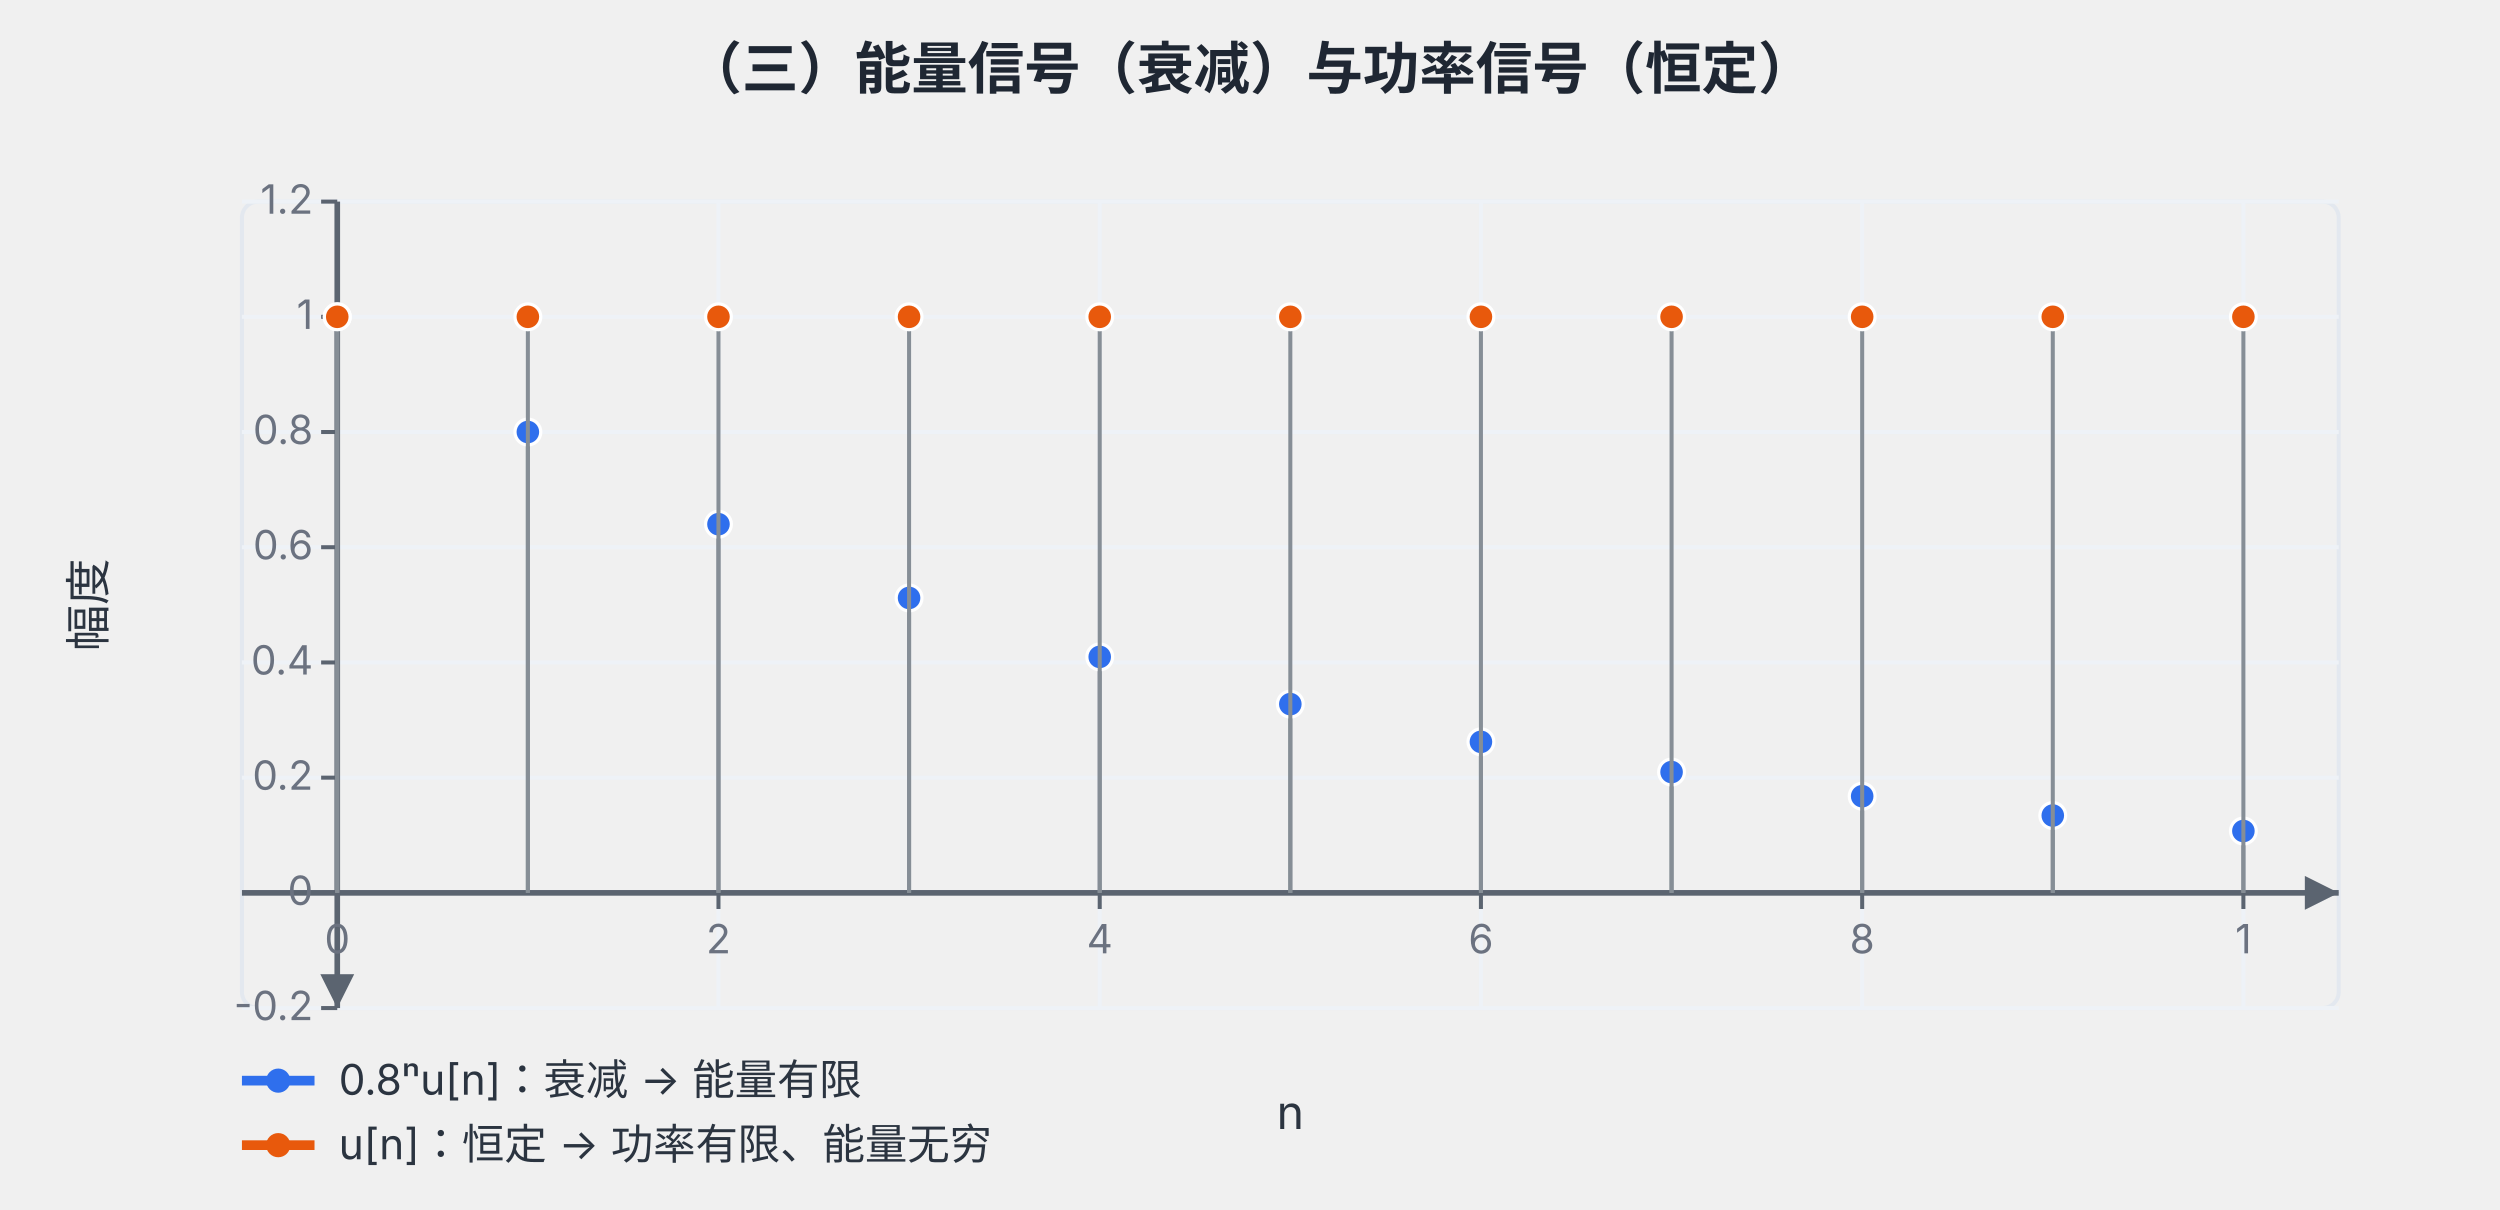
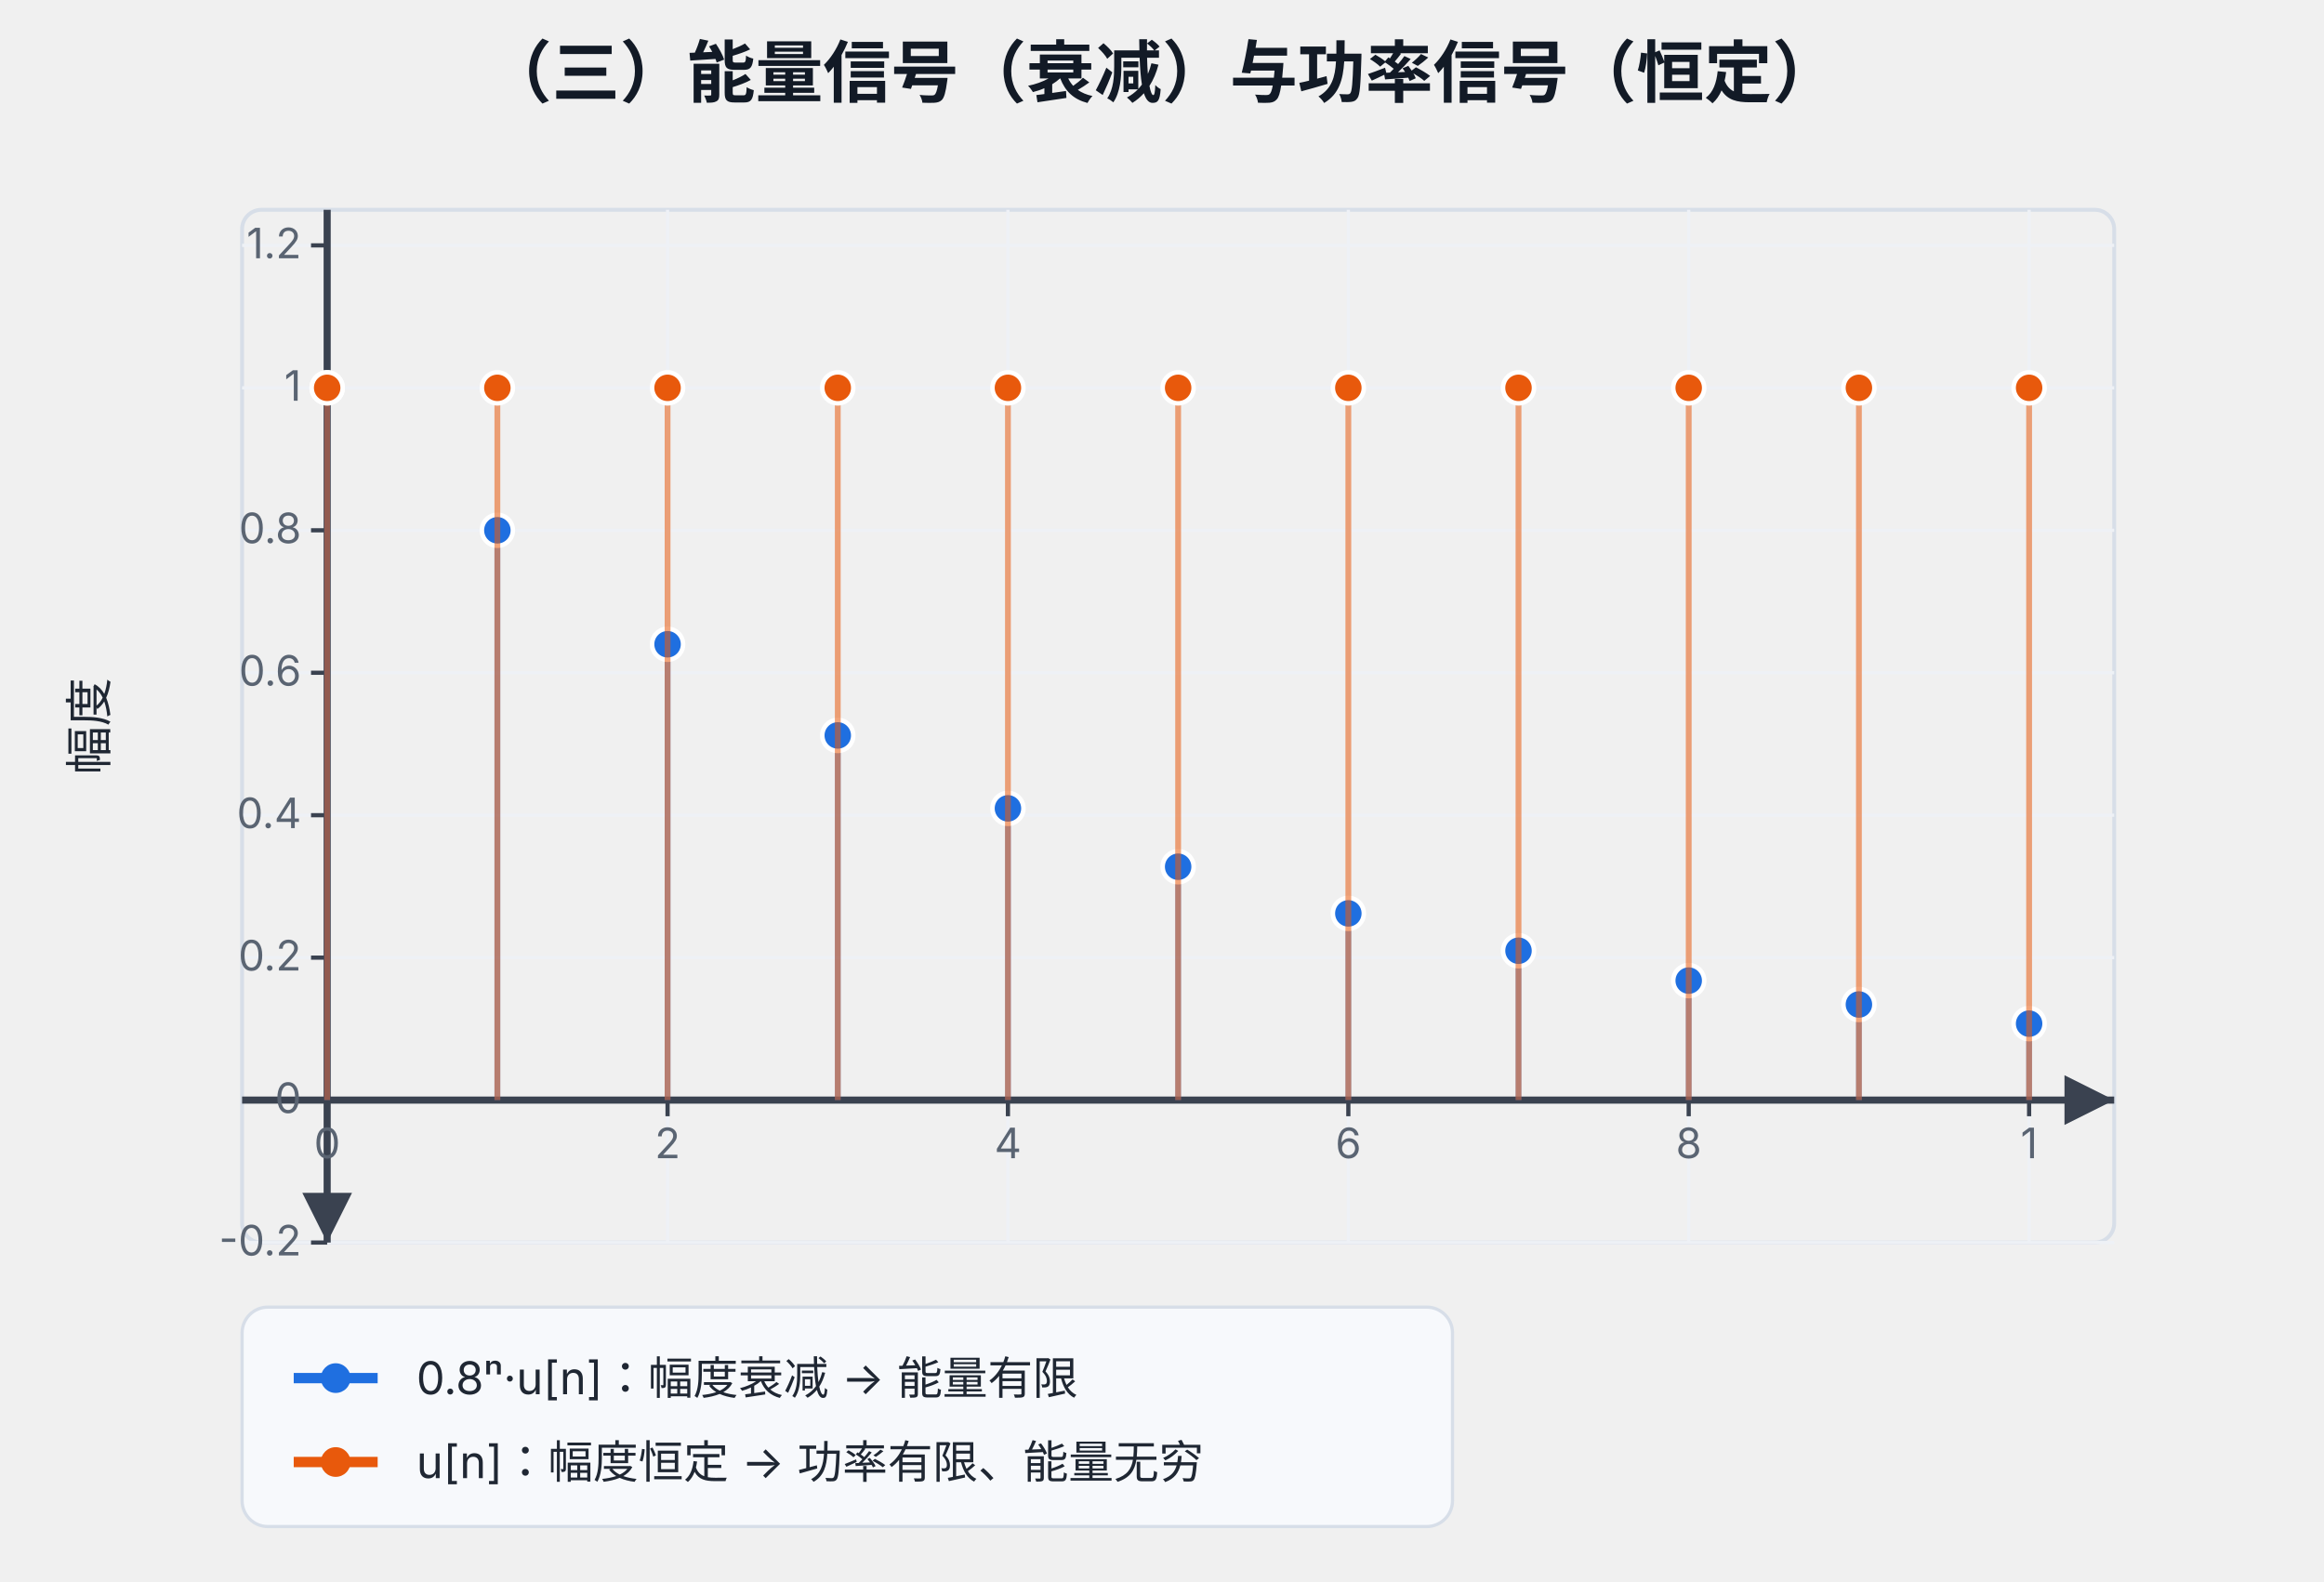
- <svg xmlns="http://www.w3.org/2000/svg" viewBox="0 0 620 300" width="100%" preserveAspectRatio="xMidYMid meet" style="max-width:620px;background:#ffffff;border:1px solid #e3e8ef;border-radius:8px;">
+ <svg xmlns="http://www.w3.org/2000/svg" viewBox="0 0 720 490" width="100%" preserveAspectRatio="xMidYMid meet" style="max-width:720px;background:#ffffff;border:1px solid #d7dee8;border-radius:10px;">
  <defs>
-     <marker id="arr" markerWidth="8" markerHeight="8" refX="6" refY="3" orient="auto" markerUnits="strokeWidth">
-       <path d="M0,0 L6,3 L0,6 Z" fill="#5b6470" />
+     <marker id="arr" markerWidth="10" markerHeight="10" refX="7" refY="3.5" orient="auto" markerUnits="strokeWidth">
+       <path d="M0,0 L7,3.5 L0,7 Z" fill="#3a4250" />
    </marker>
  </defs>
-   <text x="310.0" y="22" font-family="system-ui, -apple-system, 'Segoe UI', 'PingFang SC', 'Microsoft YaHei', sans-serif" font-size="14" font-weight="700" fill="#1f2733" text-anchor="middle">（三）能量信号（衰减）与功率信号（恒定）</text>
-   <rect x="60.00" y="50.00" width="520.00" height="200.00" fill="none" stroke="#e3e8ef" stroke-width="1" rx="4" />
-   <line x1="83.64" y1="50.00" x2="83.64" y2="250.00" stroke="#eef2f7" stroke-width="1" />
-   <line x1="178.18" y1="50.00" x2="178.18" y2="250.00" stroke="#eef2f7" stroke-width="1" />
-   <line x1="272.73" y1="50.00" x2="272.73" y2="250.00" stroke="#eef2f7" stroke-width="1" />
-   <line x1="367.27" y1="50.00" x2="367.27" y2="250.00" stroke="#eef2f7" stroke-width="1" />
-   <line x1="461.82" y1="50.00" x2="461.82" y2="250.00" stroke="#eef2f7" stroke-width="1" />
-   <line x1="556.36" y1="50.00" x2="556.36" y2="250.00" stroke="#eef2f7" stroke-width="1" />
-   <line x1="60.00" y1="250.00" x2="580.00" y2="250.00" stroke="#eef2f7" stroke-width="1" />
-   <line x1="60.00" y1="221.43" x2="580.00" y2="221.43" stroke="#eef2f7" stroke-width="1" />
-   <line x1="60.00" y1="192.86" x2="580.00" y2="192.86" stroke="#eef2f7" stroke-width="1" />
-   <line x1="60.00" y1="164.29" x2="580.00" y2="164.29" stroke="#eef2f7" stroke-width="1" />
-   <line x1="60.00" y1="135.71" x2="580.00" y2="135.71" stroke="#eef2f7" stroke-width="1" />
-   <line x1="60.00" y1="107.14" x2="580.00" y2="107.14" stroke="#eef2f7" stroke-width="1" />
-   <line x1="60.00" y1="78.57" x2="580.00" y2="78.57" stroke="#eef2f7" stroke-width="1" />
-   <line x1="60.00" y1="50.00" x2="580.00" y2="50.00" stroke="#eef2f7" stroke-width="1" />
-   <line x1="60.00" y1="221.43" x2="580.00" y2="221.43" stroke="#5b6470" stroke-width="1.4" marker-end="url(#arr)" />
-   <line x1="83.64" y1="50.00" x2="83.64" y2="250.00" stroke="#5b6470" stroke-width="1.4" marker-end="url(#arr)" />
-   <line x1="83.64" y1="221.43" x2="83.64" y2="225.43" stroke="#5b6470" stroke-width="1" />
-   <text x="83.64" y="236.43" font-family="system-ui, -apple-system, 'Segoe UI', 'PingFang SC', 'Microsoft YaHei', sans-serif" font-size="10" fill="#6b7280" text-anchor="middle">0</text>
-   <line x1="178.18" y1="221.43" x2="178.18" y2="225.43" stroke="#5b6470" stroke-width="1" />
-   <text x="178.18" y="236.43" font-family="system-ui, -apple-system, 'Segoe UI', 'PingFang SC', 'Microsoft YaHei', sans-serif" font-size="10" fill="#6b7280" text-anchor="middle">2</text>
-   <line x1="272.73" y1="221.43" x2="272.73" y2="225.43" stroke="#5b6470" stroke-width="1" />
-   <text x="272.73" y="236.43" font-family="system-ui, -apple-system, 'Segoe UI', 'PingFang SC', 'Microsoft YaHei', sans-serif" font-size="10" fill="#6b7280" text-anchor="middle">4</text>
-   <line x1="367.27" y1="221.43" x2="367.27" y2="225.43" stroke="#5b6470" stroke-width="1" />
-   <text x="367.27" y="236.43" font-family="system-ui, -apple-system, 'Segoe UI', 'PingFang SC', 'Microsoft YaHei', sans-serif" font-size="10" fill="#6b7280" text-anchor="middle">6</text>
-   <line x1="461.82" y1="221.43" x2="461.82" y2="225.43" stroke="#5b6470" stroke-width="1" />
-   <text x="461.82" y="236.43" font-family="system-ui, -apple-system, 'Segoe UI', 'PingFang SC', 'Microsoft YaHei', sans-serif" font-size="10" fill="#6b7280" text-anchor="middle">8</text>
-   <line x1="556.36" y1="221.43" x2="556.36" y2="225.43" stroke="#5b6470" stroke-width="1" />
-   <text x="556.36" y="236.43" font-family="system-ui, -apple-system, 'Segoe UI', 'PingFang SC', 'Microsoft YaHei', sans-serif" font-size="10" fill="#6b7280" text-anchor="middle">1</text>
-   <line x1="83.64" y1="250.00" x2="79.64" y2="250.00" stroke="#5b6470" stroke-width="1" />
-   <text x="77.64" y="253.00" font-family="system-ui, -apple-system, 'Segoe UI', 'PingFang SC', 'Microsoft YaHei', sans-serif" font-size="10" fill="#6b7280" text-anchor="end">-0.2</text>
-   <line x1="83.64" y1="221.43" x2="79.64" y2="221.43" stroke="#5b6470" stroke-width="1" />
-   <text x="77.64" y="224.43" font-family="system-ui, -apple-system, 'Segoe UI', 'PingFang SC', 'Microsoft YaHei', sans-serif" font-size="10" fill="#6b7280" text-anchor="end">0</text>
-   <line x1="83.64" y1="192.86" x2="79.64" y2="192.86" stroke="#5b6470" stroke-width="1" />
-   <text x="77.64" y="195.86" font-family="system-ui, -apple-system, 'Segoe UI', 'PingFang SC', 'Microsoft YaHei', sans-serif" font-size="10" fill="#6b7280" text-anchor="end">0.2</text>
-   <line x1="83.64" y1="164.29" x2="79.64" y2="164.29" stroke="#5b6470" stroke-width="1" />
-   <text x="77.64" y="167.29" font-family="system-ui, -apple-system, 'Segoe UI', 'PingFang SC', 'Microsoft YaHei', sans-serif" font-size="10" fill="#6b7280" text-anchor="end">0.4</text>
-   <line x1="83.64" y1="135.71" x2="79.64" y2="135.71" stroke="#5b6470" stroke-width="1" />
-   <text x="77.64" y="138.71" font-family="system-ui, -apple-system, 'Segoe UI', 'PingFang SC', 'Microsoft YaHei', sans-serif" font-size="10" fill="#6b7280" text-anchor="end">0.6</text>
-   <line x1="83.64" y1="107.14" x2="79.64" y2="107.14" stroke="#5b6470" stroke-width="1" />
-   <text x="77.64" y="110.14" font-family="system-ui, -apple-system, 'Segoe UI', 'PingFang SC', 'Microsoft YaHei', sans-serif" font-size="10" fill="#6b7280" text-anchor="end">0.8</text>
-   <line x1="83.64" y1="78.57" x2="79.64" y2="78.57" stroke="#5b6470" stroke-width="1" />
-   <text x="77.64" y="81.57" font-family="system-ui, -apple-system, 'Segoe UI', 'PingFang SC', 'Microsoft YaHei', sans-serif" font-size="10" fill="#6b7280" text-anchor="end">1</text>
-   <line x1="83.64" y1="50.00" x2="79.64" y2="50.00" stroke="#5b6470" stroke-width="1" />
-   <text x="77.64" y="53.00" font-family="system-ui, -apple-system, 'Segoe UI', 'PingFang SC', 'Microsoft YaHei', sans-serif" font-size="10" fill="#6b7280" text-anchor="end">1.2</text>
-   <text x="320.00" y="280.00" font-family="system-ui, -apple-system, 'Segoe UI', 'PingFang SC', 'Microsoft YaHei', sans-serif" font-size="11.5" fill="#2b3440" text-anchor="middle">n</text>
-   <text x="26.00" y="150.00" font-family="system-ui, -apple-system, 'Segoe UI', 'PingFang SC', 'Microsoft YaHei', sans-serif" font-size="11.5" fill="#2b3440" text-anchor="middle" transform="rotate(-90 26.00 150.00)">幅度</text>
-   <line x1="83.64" y1="221.43" x2="83.64" y2="78.57" stroke="#868e96" stroke-width="1" />
-   <circle cx="83.64" cy="78.57" r="3.2" fill="#2f6fed" stroke="#fff" stroke-width="0.8" />
-   <line x1="130.91" y1="221.43" x2="130.91" y2="107.14" stroke="#868e96" stroke-width="1" />
-   <circle cx="130.91" cy="107.14" r="3.2" fill="#2f6fed" stroke="#fff" stroke-width="0.8" />
-   <line x1="178.18" y1="221.43" x2="178.18" y2="130.00" stroke="#868e96" stroke-width="1" />
-   <circle cx="178.18" cy="130.00" r="3.2" fill="#2f6fed" stroke="#fff" stroke-width="0.8" />
-   <line x1="225.45" y1="221.43" x2="225.45" y2="148.29" stroke="#868e96" stroke-width="1" />
-   <circle cx="225.45" cy="148.29" r="3.2" fill="#2f6fed" stroke="#fff" stroke-width="0.8" />
-   <line x1="272.73" y1="221.43" x2="272.73" y2="162.91" stroke="#868e96" stroke-width="1" />
-   <circle cx="272.73" cy="162.91" r="3.2" fill="#2f6fed" stroke="#fff" stroke-width="0.8" />
-   <line x1="320.00" y1="221.43" x2="320.00" y2="174.62" stroke="#868e96" stroke-width="1" />
-   <circle cx="320.00" cy="174.62" r="3.2" fill="#2f6fed" stroke="#fff" stroke-width="0.8" />
-   <line x1="367.27" y1="221.43" x2="367.27" y2="183.98" stroke="#868e96" stroke-width="1" />
-   <circle cx="367.27" cy="183.98" r="3.2" fill="#2f6fed" stroke="#fff" stroke-width="0.8" />
-   <line x1="414.55" y1="221.43" x2="414.55" y2="191.47" stroke="#868e96" stroke-width="1" />
-   <circle cx="414.55" cy="191.47" r="3.2" fill="#2f6fed" stroke="#fff" stroke-width="0.8" />
-   <line x1="461.82" y1="221.43" x2="461.82" y2="197.46" stroke="#868e96" stroke-width="1" />
-   <circle cx="461.82" cy="197.46" r="3.2" fill="#2f6fed" stroke="#fff" stroke-width="0.8" />
-   <line x1="509.09" y1="221.43" x2="509.09" y2="202.25" stroke="#868e96" stroke-width="1" />
-   <circle cx="509.09" cy="202.25" r="3.2" fill="#2f6fed" stroke="#fff" stroke-width="0.8" />
-   <line x1="556.36" y1="221.43" x2="556.36" y2="206.09" stroke="#868e96" stroke-width="1" />
-   <circle cx="556.36" cy="206.09" r="3.2" fill="#2f6fed" stroke="#fff" stroke-width="0.8" />
-   <line x1="83.64" y1="221.43" x2="83.64" y2="78.57" stroke="#868e96" stroke-width="1" />
-   <circle cx="83.64" cy="78.57" r="3.2" fill="#e8590c" stroke="#fff" stroke-width="0.8" />
-   <line x1="130.91" y1="221.43" x2="130.91" y2="78.57" stroke="#868e96" stroke-width="1" />
-   <circle cx="130.91" cy="78.57" r="3.2" fill="#e8590c" stroke="#fff" stroke-width="0.8" />
-   <line x1="178.18" y1="221.43" x2="178.18" y2="78.57" stroke="#868e96" stroke-width="1" />
-   <circle cx="178.18" cy="78.57" r="3.2" fill="#e8590c" stroke="#fff" stroke-width="0.8" />
-   <line x1="225.45" y1="221.43" x2="225.45" y2="78.57" stroke="#868e96" stroke-width="1" />
-   <circle cx="225.45" cy="78.57" r="3.2" fill="#e8590c" stroke="#fff" stroke-width="0.8" />
-   <line x1="272.73" y1="221.43" x2="272.73" y2="78.57" stroke="#868e96" stroke-width="1" />
-   <circle cx="272.73" cy="78.57" r="3.2" fill="#e8590c" stroke="#fff" stroke-width="0.8" />
-   <line x1="320.00" y1="221.43" x2="320.00" y2="78.57" stroke="#868e96" stroke-width="1" />
-   <circle cx="320.00" cy="78.57" r="3.2" fill="#e8590c" stroke="#fff" stroke-width="0.8" />
-   <line x1="367.27" y1="221.43" x2="367.27" y2="78.57" stroke="#868e96" stroke-width="1" />
-   <circle cx="367.27" cy="78.57" r="3.2" fill="#e8590c" stroke="#fff" stroke-width="0.8" />
-   <line x1="414.55" y1="221.43" x2="414.55" y2="78.57" stroke="#868e96" stroke-width="1" />
-   <circle cx="414.55" cy="78.57" r="3.2" fill="#e8590c" stroke="#fff" stroke-width="0.8" />
-   <line x1="461.82" y1="221.43" x2="461.82" y2="78.57" stroke="#868e96" stroke-width="1" />
-   <circle cx="461.82" cy="78.57" r="3.2" fill="#e8590c" stroke="#fff" stroke-width="0.8" />
-   <line x1="509.09" y1="221.43" x2="509.09" y2="78.57" stroke="#868e96" stroke-width="1" />
-   <circle cx="509.09" cy="78.57" r="3.2" fill="#e8590c" stroke="#fff" stroke-width="0.8" />
-   <line x1="556.36" y1="221.43" x2="556.36" y2="78.57" stroke="#868e96" stroke-width="1" />
-   <circle cx="556.36" cy="78.57" r="3.2" fill="#e8590c" stroke="#fff" stroke-width="0.8" />
-   <line x1="60.00" y1="268.00" x2="78.00" y2="268.00" stroke="#2f6fed" stroke-width="2.4" />
-   <circle cx="69.00" cy="268.00" r="3" fill="#2f6fed" />
-   <text x="84.00" y="271.50" font-family="system-ui, -apple-system, 'Segoe UI', 'PingFang SC', 'Microsoft YaHei', sans-serif" font-size="10.5" fill="#2b3440">0.8ⁿu[n]：衰减 → 能量有限</text>
-   <line x1="60.00" y1="284.00" x2="78.00" y2="284.00" stroke="#e8590c" stroke-width="2.4" />
-   <circle cx="69.00" cy="284.00" r="3" fill="#e8590c" />
-   <text x="84.00" y="287.50" font-family="system-ui, -apple-system, 'Segoe UI', 'PingFang SC', 'Microsoft YaHei', sans-serif" font-size="10.5" fill="#2b3440">u[n]：恒定 → 功率有限、能量无穷</text>
+   <text x="360.0" y="30" font-family="system-ui, -apple-system, 'Segoe UI', 'PingFang SC', 'Microsoft YaHei', sans-serif" font-size="21" font-weight="800" fill="#121a26" text-anchor="middle">（三）能量信号（衰减）与功率信号（恒定）</text>
+   <rect x="75.00" y="65.00" width="580.00" height="320.00" fill="none" stroke="#d7dee8" stroke-width="1.2" rx="6" />
+   <line x1="101.36" y1="65.00" x2="101.36" y2="385.00" stroke="#eef1f6" stroke-width="1" />
+   <line x1="206.82" y1="65.00" x2="206.82" y2="385.00" stroke="#eef1f6" stroke-width="1" />
+   <line x1="312.27" y1="65.00" x2="312.27" y2="385.00" stroke="#eef1f6" stroke-width="1" />
+   <line x1="417.73" y1="65.00" x2="417.73" y2="385.00" stroke="#eef1f6" stroke-width="1" />
+   <line x1="523.18" y1="65.00" x2="523.18" y2="385.00" stroke="#eef1f6" stroke-width="1" />
+   <line x1="628.64" y1="65.00" x2="628.64" y2="385.00" stroke="#eef1f6" stroke-width="1" />
+   <line x1="75.00" y1="385.00" x2="655.00" y2="385.00" stroke="#eef1f6" stroke-width="1" />
+   <line x1="75.00" y1="340.86" x2="655.00" y2="340.86" stroke="#eef1f6" stroke-width="1" />
+   <line x1="75.00" y1="296.72" x2="655.00" y2="296.72" stroke="#eef1f6" stroke-width="1" />
+   <line x1="75.00" y1="252.59" x2="655.00" y2="252.59" stroke="#eef1f6" stroke-width="1" />
+   <line x1="75.00" y1="208.45" x2="655.00" y2="208.45" stroke="#eef1f6" stroke-width="1" />
+   <line x1="75.00" y1="164.31" x2="655.00" y2="164.31" stroke="#eef1f6" stroke-width="1" />
+   <line x1="75.00" y1="120.17" x2="655.00" y2="120.17" stroke="#eef1f6" stroke-width="1" />
+   <line x1="75.00" y1="76.03" x2="655.00" y2="76.03" stroke="#eef1f6" stroke-width="1" />
+   <line x1="75.00" y1="340.86" x2="655.00" y2="340.86" stroke="#3a4250" stroke-width="2.2" marker-end="url(#arr)" />
+   <line x1="101.36" y1="65.00" x2="101.36" y2="385.00" stroke="#3a4250" stroke-width="2.2" marker-end="url(#arr)" />
+   <line x1="101.36" y1="340.86" x2="101.36" y2="345.86" stroke="#3a4250" stroke-width="1.3" />
+   <text x="101.36" y="358.86" font-family="system-ui, -apple-system, 'Segoe UI', 'PingFang SC', 'Microsoft YaHei', sans-serif" font-size="13" fill="#5a6472" text-anchor="middle">0</text>
+   <line x1="206.82" y1="340.86" x2="206.82" y2="345.86" stroke="#3a4250" stroke-width="1.3" />
+   <text x="206.82" y="358.86" font-family="system-ui, -apple-system, 'Segoe UI', 'PingFang SC', 'Microsoft YaHei', sans-serif" font-size="13" fill="#5a6472" text-anchor="middle">2</text>
+   <line x1="312.27" y1="340.86" x2="312.27" y2="345.86" stroke="#3a4250" stroke-width="1.3" />
+   <text x="312.27" y="358.86" font-family="system-ui, -apple-system, 'Segoe UI', 'PingFang SC', 'Microsoft YaHei', sans-serif" font-size="13" fill="#5a6472" text-anchor="middle">4</text>
+   <line x1="417.73" y1="340.86" x2="417.73" y2="345.86" stroke="#3a4250" stroke-width="1.3" />
+   <text x="417.73" y="358.86" font-family="system-ui, -apple-system, 'Segoe UI', 'PingFang SC', 'Microsoft YaHei', sans-serif" font-size="13" fill="#5a6472" text-anchor="middle">6</text>
+   <line x1="523.18" y1="340.86" x2="523.18" y2="345.86" stroke="#3a4250" stroke-width="1.3" />
+   <text x="523.18" y="358.86" font-family="system-ui, -apple-system, 'Segoe UI', 'PingFang SC', 'Microsoft YaHei', sans-serif" font-size="13" fill="#5a6472" text-anchor="middle">8</text>
+   <line x1="628.64" y1="340.86" x2="628.64" y2="345.86" stroke="#3a4250" stroke-width="1.3" />
+   <text x="628.64" y="358.86" font-family="system-ui, -apple-system, 'Segoe UI', 'PingFang SC', 'Microsoft YaHei', sans-serif" font-size="13" fill="#5a6472" text-anchor="middle">1</text>
+   <line x1="101.36" y1="385.00" x2="96.36" y2="385.00" stroke="#3a4250" stroke-width="1.3" />
+   <text x="93.36" y="389.00" font-family="system-ui, -apple-system, 'Segoe UI', 'PingFang SC', 'Microsoft YaHei', sans-serif" font-size="13" fill="#5a6472" text-anchor="end">-0.2</text>
+   <line x1="101.36" y1="340.86" x2="96.36" y2="340.86" stroke="#3a4250" stroke-width="1.3" />
+   <text x="93.36" y="344.86" font-family="system-ui, -apple-system, 'Segoe UI', 'PingFang SC', 'Microsoft YaHei', sans-serif" font-size="13" fill="#5a6472" text-anchor="end">0</text>
+   <line x1="101.36" y1="296.72" x2="96.36" y2="296.72" stroke="#3a4250" stroke-width="1.3" />
+   <text x="93.36" y="300.72" font-family="system-ui, -apple-system, 'Segoe UI', 'PingFang SC', 'Microsoft YaHei', sans-serif" font-size="13" fill="#5a6472" text-anchor="end">0.2</text>
+   <line x1="101.36" y1="252.59" x2="96.36" y2="252.59" stroke="#3a4250" stroke-width="1.3" />
+   <text x="93.36" y="256.59" font-family="system-ui, -apple-system, 'Segoe UI', 'PingFang SC', 'Microsoft YaHei', sans-serif" font-size="13" fill="#5a6472" text-anchor="end">0.4</text>
+   <line x1="101.36" y1="208.45" x2="96.36" y2="208.45" stroke="#3a4250" stroke-width="1.3" />
+   <text x="93.36" y="212.45" font-family="system-ui, -apple-system, 'Segoe UI', 'PingFang SC', 'Microsoft YaHei', sans-serif" font-size="13" fill="#5a6472" text-anchor="end">0.6</text>
+   <line x1="101.36" y1="164.31" x2="96.36" y2="164.31" stroke="#3a4250" stroke-width="1.3" />
+   <text x="93.36" y="168.31" font-family="system-ui, -apple-system, 'Segoe UI', 'PingFang SC', 'Microsoft YaHei', sans-serif" font-size="13" fill="#5a6472" text-anchor="end">0.8</text>
+   <line x1="101.36" y1="120.17" x2="96.36" y2="120.17" stroke="#3a4250" stroke-width="1.3" />
+   <text x="93.36" y="124.17" font-family="system-ui, -apple-system, 'Segoe UI', 'PingFang SC', 'Microsoft YaHei', sans-serif" font-size="13" fill="#5a6472" text-anchor="end">1</text>
+   <line x1="101.36" y1="76.03" x2="96.36" y2="76.03" stroke="#3a4250" stroke-width="1.3" />
+   <text x="93.36" y="80.03" font-family="system-ui, -apple-system, 'Segoe UI', 'PingFang SC', 'Microsoft YaHei', sans-serif" font-size="13" fill="#5a6472" text-anchor="end">1.2</text>
+   <text x="365.00" y="419.00" font-family="system-ui, -apple-system, 'Segoe UI', 'PingFang SC', 'Microsoft YaHei', sans-serif" font-size="15" fill="#1f2733" text-anchor="middle">n</text>
+   <text x="33.00" y="225.00" font-family="system-ui, -apple-system, 'Segoe UI', 'PingFang SC', 'Microsoft YaHei', sans-serif" font-size="15" fill="#1f2733" text-anchor="middle" transform="rotate(-90 33.00 225.00)">幅度</text>
+   <line x1="101.36" y1="340.86" x2="101.36" y2="120.17" stroke="#1f6fe0" stroke-width="1.8" opacity="0.55" />
+   <circle cx="101.36" cy="120.17" r="4.8" fill="#1f6fe0" stroke="#fff" stroke-width="1.4" />
+   <line x1="154.09" y1="340.86" x2="154.09" y2="164.31" stroke="#1f6fe0" stroke-width="1.8" opacity="0.55" />
+   <circle cx="154.09" cy="164.31" r="4.8" fill="#1f6fe0" stroke="#fff" stroke-width="1.4" />
+   <line x1="206.82" y1="340.86" x2="206.82" y2="199.62" stroke="#1f6fe0" stroke-width="1.8" opacity="0.55" />
+   <circle cx="206.82" cy="199.62" r="4.8" fill="#1f6fe0" stroke="#fff" stroke-width="1.4" />
+   <line x1="259.55" y1="340.86" x2="259.55" y2="227.87" stroke="#1f6fe0" stroke-width="1.8" opacity="0.55" />
+   <circle cx="259.55" cy="227.87" r="4.8" fill="#1f6fe0" stroke="#fff" stroke-width="1.4" />
+   <line x1="312.27" y1="340.86" x2="312.27" y2="250.47" stroke="#1f6fe0" stroke-width="1.8" opacity="0.55" />
+   <circle cx="312.27" cy="250.47" r="4.8" fill="#1f6fe0" stroke="#fff" stroke-width="1.4" />
+   <line x1="365.00" y1="340.86" x2="365.00" y2="268.55" stroke="#1f6fe0" stroke-width="1.8" opacity="0.55" />
+   <circle cx="365.00" cy="268.55" r="4.8" fill="#1f6fe0" stroke="#fff" stroke-width="1.4" />
+   <line x1="417.73" y1="340.86" x2="417.73" y2="283.01" stroke="#1f6fe0" stroke-width="1.8" opacity="0.55" />
+   <circle cx="417.73" cy="283.01" r="4.8" fill="#1f6fe0" stroke="#fff" stroke-width="1.4" />
+   <line x1="470.45" y1="340.86" x2="470.45" y2="294.58" stroke="#1f6fe0" stroke-width="1.8" opacity="0.55" />
+   <circle cx="470.45" cy="294.58" r="4.8" fill="#1f6fe0" stroke="#fff" stroke-width="1.4" />
+   <line x1="523.18" y1="340.86" x2="523.18" y2="303.84" stroke="#1f6fe0" stroke-width="1.8" opacity="0.55" />
+   <circle cx="523.18" cy="303.84" r="4.8" fill="#1f6fe0" stroke="#fff" stroke-width="1.4" />
+   <line x1="575.91" y1="340.86" x2="575.91" y2="311.24" stroke="#1f6fe0" stroke-width="1.8" opacity="0.55" />
+   <circle cx="575.91" cy="311.24" r="4.8" fill="#1f6fe0" stroke="#fff" stroke-width="1.4" />
+   <line x1="628.64" y1="340.86" x2="628.64" y2="317.17" stroke="#1f6fe0" stroke-width="1.8" opacity="0.55" />
+   <circle cx="628.64" cy="317.17" r="4.8" fill="#1f6fe0" stroke="#fff" stroke-width="1.4" />
+   <line x1="101.36" y1="340.86" x2="101.36" y2="120.17" stroke="#e8590c" stroke-width="1.8" opacity="0.55" />
+   <circle cx="101.36" cy="120.17" r="4.8" fill="#e8590c" stroke="#fff" stroke-width="1.4" />
+   <line x1="154.09" y1="340.86" x2="154.09" y2="120.17" stroke="#e8590c" stroke-width="1.8" opacity="0.55" />
+   <circle cx="154.09" cy="120.17" r="4.8" fill="#e8590c" stroke="#fff" stroke-width="1.4" />
+   <line x1="206.82" y1="340.86" x2="206.82" y2="120.17" stroke="#e8590c" stroke-width="1.8" opacity="0.55" />
+   <circle cx="206.82" cy="120.17" r="4.8" fill="#e8590c" stroke="#fff" stroke-width="1.4" />
+   <line x1="259.55" y1="340.86" x2="259.55" y2="120.17" stroke="#e8590c" stroke-width="1.8" opacity="0.55" />
+   <circle cx="259.55" cy="120.17" r="4.8" fill="#e8590c" stroke="#fff" stroke-width="1.4" />
+   <line x1="312.27" y1="340.86" x2="312.27" y2="120.17" stroke="#e8590c" stroke-width="1.8" opacity="0.55" />
+   <circle cx="312.27" cy="120.17" r="4.8" fill="#e8590c" stroke="#fff" stroke-width="1.4" />
+   <line x1="365.00" y1="340.86" x2="365.00" y2="120.17" stroke="#e8590c" stroke-width="1.8" opacity="0.55" />
+   <circle cx="365.00" cy="120.17" r="4.8" fill="#e8590c" stroke="#fff" stroke-width="1.4" />
+   <line x1="417.73" y1="340.86" x2="417.73" y2="120.17" stroke="#e8590c" stroke-width="1.8" opacity="0.55" />
+   <circle cx="417.73" cy="120.17" r="4.8" fill="#e8590c" stroke="#fff" stroke-width="1.4" />
+   <line x1="470.45" y1="340.86" x2="470.45" y2="120.17" stroke="#e8590c" stroke-width="1.8" opacity="0.55" />
+   <circle cx="470.45" cy="120.17" r="4.8" fill="#e8590c" stroke="#fff" stroke-width="1.4" />
+   <line x1="523.18" y1="340.86" x2="523.18" y2="120.17" stroke="#e8590c" stroke-width="1.8" opacity="0.55" />
+   <circle cx="523.18" cy="120.17" r="4.8" fill="#e8590c" stroke="#fff" stroke-width="1.4" />
+   <line x1="575.91" y1="340.86" x2="575.91" y2="120.17" stroke="#e8590c" stroke-width="1.8" opacity="0.55" />
+   <circle cx="575.91" cy="120.17" r="4.8" fill="#e8590c" stroke="#fff" stroke-width="1.4" />
+   <line x1="628.64" y1="340.86" x2="628.64" y2="120.17" stroke="#e8590c" stroke-width="1.8" opacity="0.55" />
+   <circle cx="628.64" cy="120.17" r="4.8" fill="#e8590c" stroke="#fff" stroke-width="1.4" />
+   <rect x="75.00" y="405.00" width="375.00" height="68.00" rx="8" fill="#f7f9fc" stroke="#d7dee8" stroke-width="1" />
+   <line x1="91.00" y1="427.00" x2="117.00" y2="427.00" stroke="#1f6fe0" stroke-width="3.2" />
+   <circle cx="104.00" cy="427.00" r="4.6" fill="#1f6fe0" />
+   <text x="129.00" y="432.00" font-family="system-ui, -apple-system, 'Segoe UI', 'PingFang SC', 'Microsoft YaHei', sans-serif" font-size="14" fill="#1f2733">0.8ⁿ·u[n]：幅度衰减 → 能量有限</text>
+   <line x1="91.00" y1="453.00" x2="117.00" y2="453.00" stroke="#e8590c" stroke-width="3.2" />
+   <circle cx="104.00" cy="453.00" r="4.6" fill="#e8590c" />
+   <text x="129.00" y="458.00" font-family="system-ui, -apple-system, 'Segoe UI', 'PingFang SC', 'Microsoft YaHei', sans-serif" font-size="14" fill="#1f2733">u[n]：幅度恒定 → 功率有限、能量无穷</text>
</svg>
